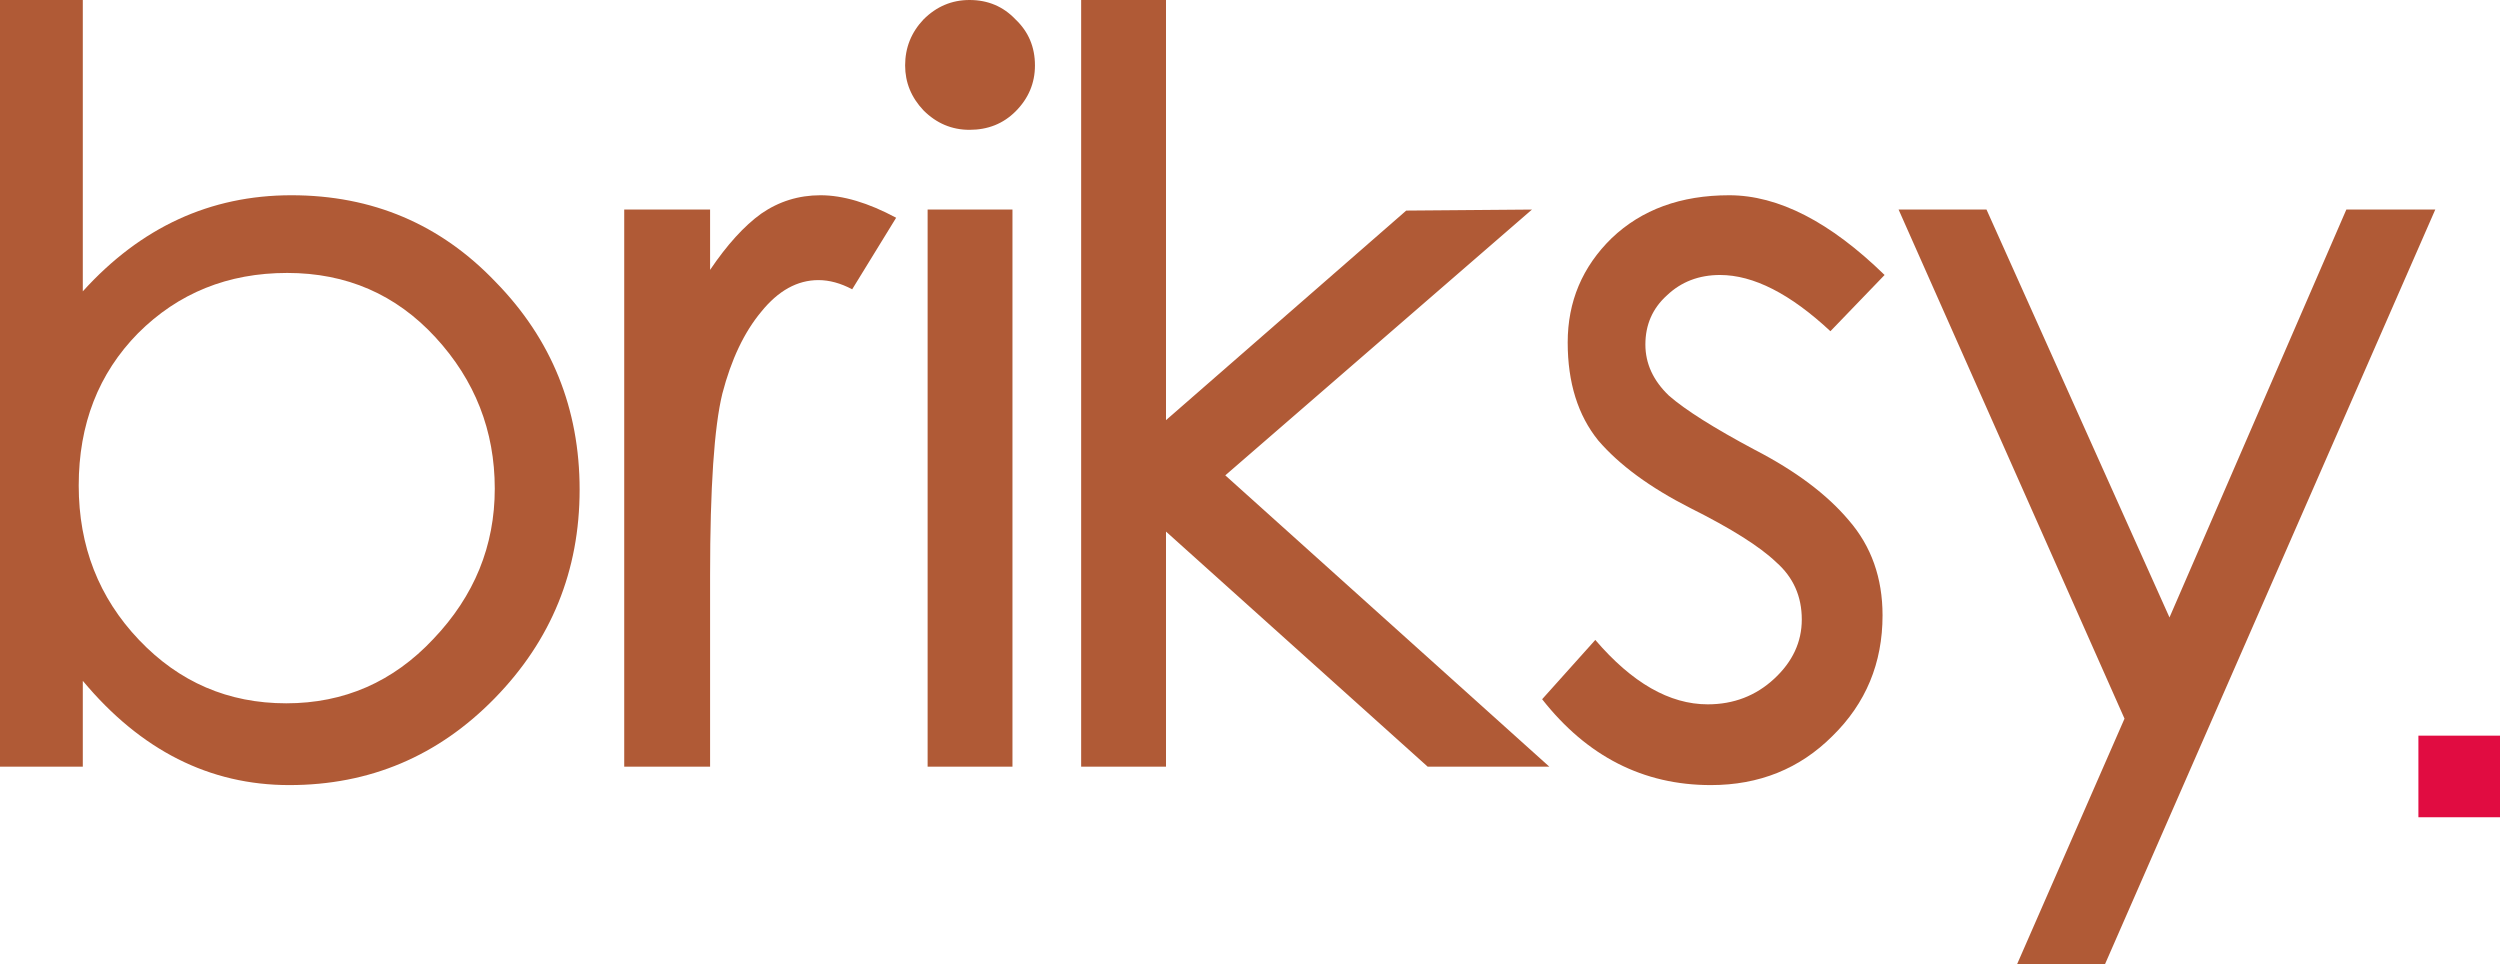
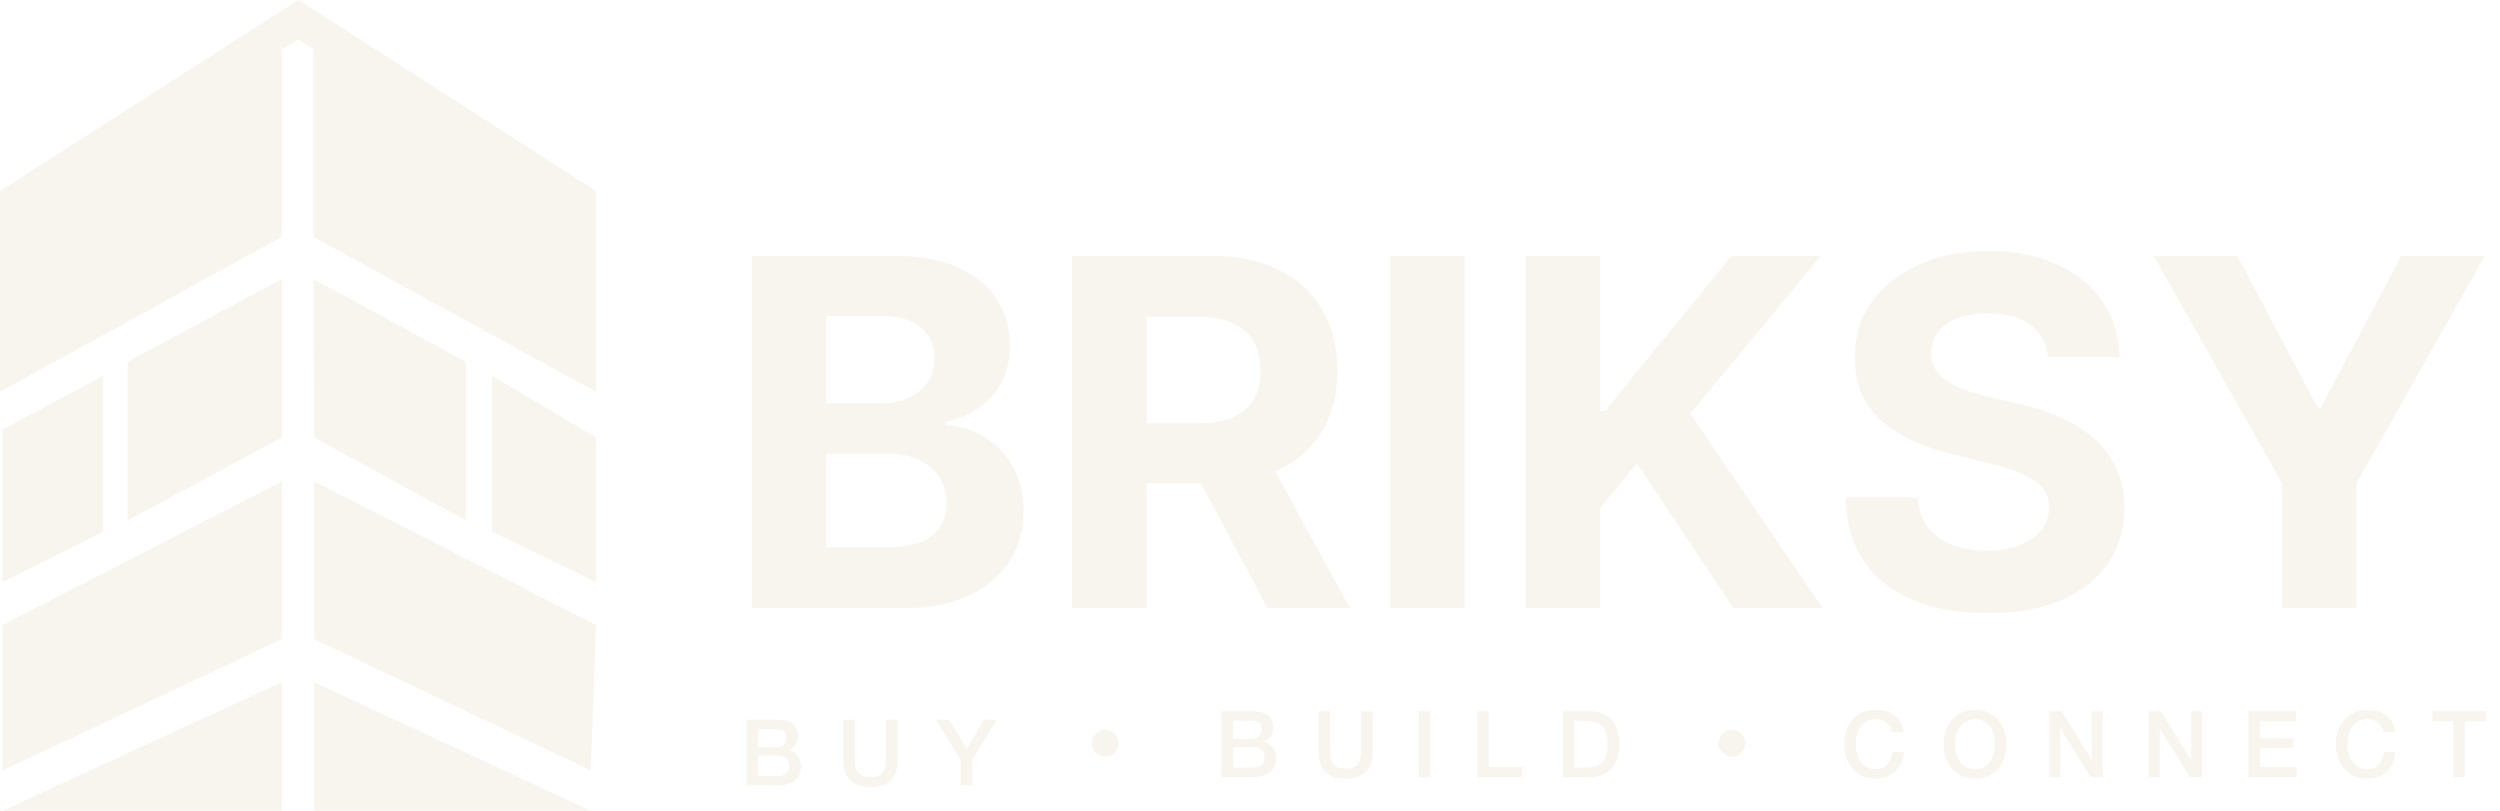
- <svg xmlns="http://www.w3.org/2000/svg" width="573" height="221" viewBox="0 0 573 221" fill="none">
-   <path d="M558.165 48.033L482.486 220.946H462.336L486.938 164.714L435.157 48.033H455.307L497.247 141.519L537.781 48.033H558.165Z" fill="#B05A36" />
-   <path d="M431.949 63.027L419.531 75.914C410.315 67.323 401.88 63.027 394.226 63.027C389.384 63.027 385.323 64.589 382.043 67.713C378.762 70.681 377.122 74.43 377.122 78.96C377.122 83.333 378.919 87.238 382.511 90.675C386.26 93.955 392.82 98.094 402.192 103.093C411.565 107.935 418.75 113.324 423.748 119.259C428.903 125.195 431.48 132.458 431.48 141.049C431.48 151.983 427.653 161.199 419.999 168.697C412.502 176.194 403.208 179.943 392.118 179.943C376.654 179.943 363.767 173.383 353.458 160.262L365.642 146.673C374.076 156.513 382.667 161.434 391.415 161.434C397.35 161.434 402.427 159.481 406.644 155.576C410.862 151.671 412.97 147.141 412.97 141.987C412.97 136.676 411.018 132.302 407.113 128.866C403.364 125.273 396.804 121.134 387.432 116.448C378.216 111.762 371.187 106.607 366.345 100.984C361.659 95.205 359.316 87.707 359.316 78.491C359.316 69.119 362.674 61.153 369.39 54.593C376.263 48.032 385.245 44.752 396.335 44.752C407.581 44.752 419.453 50.844 431.949 63.027Z" fill="#B05A36" />
-   <path d="M355.109 175.725H327.228L267.247 121.836V175.725H247.8V0H267.247V96.297L322.307 48.266L351.126 48.032L280.836 108.95L355.109 175.725Z" fill="#B05A36" />
-   <path d="M222.216 0C226.433 0 229.948 1.484 232.76 4.452C235.727 7.263 237.211 10.778 237.211 14.995C237.211 19.056 235.727 22.571 232.76 25.539C229.948 28.35 226.433 29.756 222.216 29.756C218.155 29.756 214.64 28.272 211.672 25.304C208.861 22.337 207.455 18.9 207.455 14.995C207.455 10.934 208.861 7.42 211.672 4.452C214.64 1.484 218.155 0 222.216 0ZM232.057 175.725H212.61V48.032H232.057V175.725Z" fill="#B05A36" />
-   <path d="M205.396 49.907L195.321 66.308C192.666 64.902 190.089 64.199 187.589 64.199C182.747 64.199 178.374 66.62 174.469 71.462C170.564 76.148 167.596 82.396 165.565 90.206C163.691 97.86 162.753 111.762 162.753 131.912V175.726H143.072V48.032H162.753V61.856C166.658 56.077 170.564 51.781 174.469 48.969C178.53 46.158 183.06 44.752 188.058 44.752C193.213 44.752 198.992 46.47 205.396 49.907Z" fill="#B05A36" />
-   <path d="M18.978 66.776C32.255 52.093 48.188 44.751 66.776 44.751C85.363 44.751 100.983 51.39 113.636 64.667C126.444 77.788 132.848 93.642 132.848 112.23C132.848 130.818 126.366 146.75 113.401 160.027C100.437 173.304 84.739 179.943 66.307 179.943C48.032 179.943 32.255 171.977 18.978 156.044V175.725H0V0H18.978V66.776ZM65.604 161.199C78.881 161.199 90.128 156.278 99.343 146.438C108.715 136.597 113.401 125.116 113.401 111.996C113.401 98.719 108.872 87.16 99.812 77.319C90.752 67.478 79.428 62.558 65.838 62.558C52.249 62.558 40.846 67.166 31.631 76.382C22.571 85.598 18.041 97.235 18.041 111.293C18.041 125.195 22.649 136.988 31.865 146.672C41.081 156.356 52.327 161.199 65.604 161.199Z" fill="#B05A36" />
-   <rect x="554.299" y="168.612" width="18.702" height="18.702" fill="#E10C41" />
+ <svg xmlns="http://www.w3.org/2000/svg" width="148" height="48" viewBox="0 0 148 48" fill="none">
+   <path d="M16.677 40.391L0.156 48H16.677V40.391Z" fill="#F8F4EE" />
+   <path d="M18.606 40.391V48H34.971L18.606 40.391Z" fill="#F8F4EE" />
+   <path d="M0.156 37.003V45.603L16.677 37.837V28.508L0.156 37.003Z" fill="#F8F4EE" />
+   <path d="M6.098 31.479L0.156 34.45V25.433L6.098 22.254V31.479Z" fill="#F8F4EE" />
+   <path d="M7.557 30.801V21.42L16.677 16.521V25.902L7.557 30.801Z" fill="#F8F4EE" />
+   <path d="M16.677 14.02L0 23.192V11.309L17.671 0L35.283 11.309V23.192L18.554 14.02V2.919L17.671 2.345L16.677 2.919V14.02Z" fill="#F8F4EE" />
+   <path d="M27.57 21.42L18.554 16.521L18.606 25.902L27.57 30.801V21.42Z" fill="#F8F4EE" />
+   <path d="M29.134 31.479V22.254L35.283 25.902V34.45L29.134 31.479Z" fill="#F8F4EE" />
+   <path d="M18.606 37.837V28.508L35.283 37.003L34.971 45.603L18.606 37.837Z" fill="#F8F4EE" />
+   <path d="M44.501 36.002V15.143H52.853C54.387 15.143 55.667 15.37 56.693 15.825C57.718 16.28 58.489 16.912 59.005 17.72C59.521 18.521 59.779 19.445 59.779 20.49C59.779 21.305 59.616 22.021 59.29 22.639C58.964 23.25 58.516 23.753 57.946 24.147C57.382 24.534 56.737 24.809 56.01 24.972V25.175C56.805 25.209 57.548 25.433 58.241 25.848C58.94 26.262 59.507 26.842 59.942 27.589C60.376 28.329 60.594 29.212 60.594 30.238C60.594 31.344 60.319 32.332 59.769 33.201C59.225 34.064 58.421 34.746 57.355 35.249C56.289 35.751 54.975 36.002 53.413 36.002H44.501ZM48.911 32.397H52.507C53.736 32.397 54.632 32.163 55.196 31.694C55.759 31.219 56.041 30.587 56.041 29.799C56.041 29.222 55.902 28.713 55.623 28.272C55.345 27.83 54.948 27.484 54.432 27.233C53.922 26.982 53.315 26.856 52.608 26.856H48.911V32.397ZM48.911 23.872H52.181C52.785 23.872 53.321 23.767 53.79 23.556C54.265 23.339 54.639 23.033 54.91 22.639C55.189 22.245 55.328 21.774 55.328 21.224C55.328 20.47 55.06 19.862 54.523 19.4C53.994 18.939 53.24 18.708 52.262 18.708H48.911V23.872ZM63.463 36.002V15.143H71.693C73.268 15.143 74.613 15.425 75.726 15.988C76.847 16.545 77.699 17.336 78.283 18.361C78.874 19.38 79.169 20.578 79.169 21.957C79.169 23.342 78.87 24.534 78.273 25.532C77.675 26.523 76.809 27.284 75.675 27.813C74.548 28.343 73.183 28.608 71.581 28.608H66.071V25.063H70.868C71.71 25.063 72.409 24.948 72.966 24.717C73.523 24.486 73.937 24.14 74.209 23.678C74.487 23.216 74.626 22.643 74.626 21.957C74.626 21.264 74.487 20.68 74.209 20.205C73.937 19.73 73.519 19.37 72.956 19.125C72.399 18.874 71.696 18.749 70.848 18.749H67.874V36.002H63.463ZM74.728 26.51L79.912 36.002H75.044L69.972 26.51H74.728ZM86.696 15.143V36.002H82.286V15.143H86.696ZM90.324 36.002V15.143H94.734V24.34H95.009L102.516 15.143H107.802L100.061 24.483L107.894 36.002H102.618L96.904 27.426L94.734 30.075V36.002H90.324ZM121.247 21.142C121.165 20.32 120.815 19.682 120.197 19.227C119.58 18.772 118.741 18.545 117.682 18.545C116.962 18.545 116.354 18.647 115.859 18.85C115.363 19.047 114.983 19.322 114.718 19.675C114.46 20.029 114.331 20.429 114.331 20.877C114.317 21.251 114.395 21.577 114.565 21.855C114.742 22.134 114.983 22.375 115.288 22.578C115.594 22.775 115.947 22.948 116.347 23.098C116.748 23.24 117.176 23.363 117.631 23.464L119.505 23.913C120.415 24.116 121.25 24.388 122.01 24.727C122.771 25.067 123.43 25.484 123.986 25.98C124.543 26.476 124.974 27.06 125.28 27.732C125.592 28.404 125.752 29.175 125.759 30.044C125.752 31.32 125.426 32.427 124.781 33.364C124.143 34.295 123.219 35.018 122.01 35.534C120.809 36.043 119.359 36.298 117.661 36.298C115.977 36.298 114.511 36.04 113.261 35.524C112.019 35.008 111.048 34.244 110.348 33.232C109.656 32.213 109.292 30.954 109.259 29.453H113.526C113.574 30.153 113.774 30.737 114.127 31.205C114.487 31.667 114.966 32.017 115.563 32.254C116.167 32.485 116.85 32.6 117.61 32.6C118.357 32.6 119.006 32.492 119.556 32.275C120.113 32.057 120.544 31.755 120.849 31.368C121.155 30.981 121.308 30.536 121.308 30.034C121.308 29.565 121.168 29.171 120.89 28.852C120.618 28.533 120.218 28.262 119.688 28.038C119.165 27.813 118.524 27.61 117.763 27.426L115.492 26.856C113.733 26.428 112.345 25.759 111.326 24.849C110.308 23.94 109.802 22.714 109.809 21.173C109.802 19.91 110.138 18.806 110.817 17.863C111.503 16.919 112.443 16.182 113.638 15.652C114.833 15.123 116.191 14.858 117.712 14.858C119.26 14.858 120.612 15.123 121.766 15.652C122.927 16.182 123.83 16.919 124.475 17.863C125.12 18.806 125.453 19.899 125.473 21.142H121.247ZM127.503 15.143H132.443L137.199 24.126H137.403L142.159 15.143H147.099L139.491 28.628V36.002H135.111V28.628L127.503 15.143Z" fill="#F8F4EE" />
+   <path d="M44.873 44.239H45.985C46.148 44.239 46.285 44.194 46.394 44.103C46.502 44.008 46.557 43.874 46.557 43.699C46.557 43.503 46.508 43.365 46.41 43.285C46.312 43.205 46.17 43.165 45.985 43.165H44.873V44.239ZM44.191 42.609H46.083C46.432 42.609 46.712 42.689 46.922 42.849C47.133 43.009 47.238 43.251 47.238 43.574C47.238 43.77 47.189 43.939 47.091 44.081C46.997 44.219 46.861 44.326 46.682 44.403V44.413C46.922 44.464 47.104 44.579 47.227 44.757C47.351 44.931 47.413 45.151 47.413 45.416C47.413 45.569 47.386 45.712 47.331 45.847C47.276 45.978 47.191 46.092 47.075 46.19C46.959 46.285 46.81 46.361 46.628 46.419C46.446 46.474 46.23 46.501 45.979 46.501H44.191V42.609ZM44.873 45.945H46.077C46.285 45.945 46.444 45.892 46.557 45.787C46.673 45.678 46.731 45.525 46.731 45.329C46.731 45.137 46.673 44.989 46.557 44.888C46.444 44.782 46.285 44.73 46.077 44.73H44.873V45.945ZM49.932 42.609H50.614V44.877C50.614 45.008 50.619 45.14 50.63 45.275C50.645 45.409 50.681 45.531 50.739 45.64C50.801 45.745 50.892 45.833 51.012 45.901C51.135 45.971 51.308 46.005 51.529 46.005C51.751 46.005 51.922 45.971 52.042 45.901C52.166 45.833 52.256 45.745 52.315 45.64C52.376 45.531 52.413 45.409 52.423 45.275C52.438 45.14 52.445 45.008 52.445 44.877V42.609H53.127V45.1C53.127 45.351 53.089 45.569 53.012 45.754C52.936 45.94 52.827 46.096 52.685 46.223C52.547 46.347 52.38 46.439 52.184 46.501C51.987 46.563 51.769 46.594 51.529 46.594C51.29 46.594 51.072 46.563 50.875 46.501C50.679 46.439 50.51 46.347 50.368 46.223C50.23 46.096 50.123 45.94 50.047 45.754C49.971 45.569 49.932 45.351 49.932 45.1V42.609ZM56.87 44.975L55.41 42.609H56.2L57.23 44.353L58.244 42.609H59.007L57.552 44.975V46.501H56.87V44.975Z" fill="#F8F4EE" />
+   <circle cx="65.427" cy="44.001" r="0.794" fill="#F8F4EE" />
+   <path d="M73.004 43.739H74.116C74.28 43.739 74.416 43.694 74.525 43.603C74.634 43.508 74.689 43.374 74.689 43.199C74.689 43.003 74.64 42.865 74.541 42.785C74.443 42.705 74.302 42.665 74.116 42.665H73.004V43.739ZM72.323 42.109H74.215C74.563 42.109 74.843 42.189 75.054 42.349C75.265 42.509 75.37 42.751 75.37 43.074C75.37 43.27 75.321 43.439 75.223 43.581C75.128 43.719 74.992 43.826 74.814 43.903V43.913C75.054 43.964 75.236 44.079 75.359 44.257C75.483 44.431 75.544 44.651 75.544 44.916C75.544 45.069 75.517 45.212 75.463 45.347C75.408 45.478 75.323 45.592 75.207 45.69C75.09 45.785 74.941 45.861 74.76 45.919C74.578 45.974 74.362 46.001 74.111 46.001H72.323V42.109ZM73.004 45.445H74.209C74.416 45.445 74.576 45.392 74.689 45.287C74.805 45.178 74.863 45.025 74.863 44.829C74.863 44.637 74.805 44.489 74.689 44.388C74.576 44.282 74.416 44.23 74.209 44.23H73.004V45.445ZM78.064 42.109H78.746V44.377C78.746 44.508 78.751 44.64 78.762 44.775C78.776 44.909 78.813 45.031 78.871 45.14C78.933 45.245 79.023 45.333 79.143 45.401C79.267 45.471 79.44 45.505 79.661 45.505C79.883 45.505 80.054 45.471 80.174 45.401C80.297 45.333 80.388 45.245 80.446 45.14C80.508 45.031 80.544 44.909 80.555 44.775C80.57 44.64 80.577 44.508 80.577 44.377V42.109H81.258V44.6C81.258 44.851 81.22 45.069 81.144 45.254C81.067 45.44 80.959 45.596 80.817 45.723C80.679 45.847 80.512 45.939 80.315 46.001C80.119 46.063 79.901 46.094 79.661 46.094C79.421 46.094 79.203 46.063 79.007 46.001C78.811 45.939 78.642 45.847 78.5 45.723C78.362 45.596 78.255 45.44 78.179 45.254C78.102 45.069 78.064 44.851 78.064 44.6V42.109ZM83.988 42.109H84.67V46.001H83.988V42.109ZM87.452 42.109H88.133V45.412H90.112V46.001H87.452V42.109ZM92.529 42.109H94.142C94.44 42.109 94.698 42.16 94.916 42.262C95.134 42.364 95.312 42.504 95.45 42.681C95.588 42.856 95.69 43.061 95.756 43.297C95.825 43.534 95.859 43.786 95.859 44.055C95.859 44.324 95.825 44.577 95.756 44.813C95.69 45.049 95.588 45.256 95.45 45.434C95.312 45.609 95.134 45.747 94.916 45.849C94.698 45.95 94.44 46.001 94.142 46.001H92.529V42.109ZM93.21 45.445H93.881C94.146 45.445 94.362 45.411 94.529 45.342C94.7 45.269 94.833 45.171 94.927 45.047C95.025 44.92 95.091 44.773 95.123 44.606C95.16 44.435 95.178 44.251 95.178 44.055C95.178 43.859 95.16 43.677 95.123 43.51C95.091 43.339 95.025 43.192 94.927 43.069C94.833 42.941 94.7 42.843 94.529 42.774C94.362 42.702 94.146 42.665 93.881 42.665H93.21V45.445Z" fill="#F8F4EE" />
+   <circle cx="102.529" cy="44.001" r="0.794" fill="#F8F4EE" />
+   <path d="M112.011 43.346C111.982 43.234 111.942 43.13 111.891 43.036C111.84 42.941 111.775 42.86 111.695 42.791C111.615 42.721 111.52 42.669 111.411 42.633C111.306 42.593 111.182 42.572 111.041 42.572C110.834 42.572 110.654 42.614 110.501 42.698C110.352 42.782 110.23 42.894 110.136 43.036C110.041 43.174 109.971 43.332 109.923 43.51C109.88 43.688 109.858 43.87 109.858 44.055C109.858 44.24 109.88 44.422 109.923 44.6C109.971 44.778 110.041 44.938 110.136 45.08C110.23 45.218 110.352 45.329 110.501 45.412C110.654 45.496 110.834 45.538 111.041 45.538C111.193 45.538 111.328 45.512 111.444 45.462C111.56 45.407 111.66 45.334 111.744 45.243C111.827 45.149 111.893 45.04 111.94 44.916C111.987 44.793 112.018 44.66 112.033 44.519H112.698C112.683 44.751 112.632 44.964 112.545 45.156C112.462 45.349 112.347 45.516 112.202 45.658C112.056 45.796 111.886 45.903 111.689 45.979C111.493 46.056 111.277 46.094 111.041 46.094C110.75 46.094 110.488 46.041 110.256 45.936C110.027 45.827 109.832 45.679 109.673 45.494C109.513 45.309 109.389 45.093 109.302 44.846C109.218 44.598 109.177 44.335 109.177 44.055C109.177 43.779 109.218 43.517 109.302 43.27C109.389 43.023 109.513 42.807 109.673 42.622C109.832 42.436 110.027 42.289 110.256 42.18C110.488 42.071 110.75 42.017 111.041 42.017C111.259 42.017 111.464 42.047 111.657 42.109C111.849 42.167 112.018 42.255 112.164 42.371C112.313 42.483 112.433 42.622 112.523 42.785C112.614 42.949 112.671 43.136 112.692 43.346H112.011ZM116.921 42.572C116.714 42.572 116.534 42.614 116.382 42.698C116.233 42.782 116.111 42.894 116.016 43.036C115.922 43.174 115.851 43.332 115.804 43.51C115.76 43.688 115.738 43.87 115.738 44.055C115.738 44.24 115.76 44.422 115.804 44.6C115.851 44.778 115.922 44.938 116.016 45.08C116.111 45.218 116.233 45.329 116.382 45.412C116.534 45.496 116.714 45.538 116.921 45.538C117.128 45.538 117.306 45.496 117.455 45.412C117.608 45.329 117.732 45.218 117.826 45.08C117.921 44.938 117.99 44.778 118.033 44.6C118.08 44.422 118.104 44.24 118.104 44.055C118.104 43.87 118.08 43.688 118.033 43.51C117.99 43.332 117.921 43.174 117.826 43.036C117.732 42.894 117.608 42.782 117.455 42.698C117.306 42.614 117.128 42.572 116.921 42.572ZM116.921 42.017C117.212 42.017 117.472 42.071 117.701 42.18C117.933 42.289 118.13 42.436 118.289 42.622C118.449 42.807 118.571 43.023 118.655 43.27C118.742 43.517 118.785 43.779 118.785 44.055C118.785 44.335 118.742 44.598 118.655 44.846C118.571 45.093 118.449 45.309 118.289 45.494C118.13 45.679 117.933 45.827 117.701 45.936C117.472 46.041 117.212 46.094 116.921 46.094C116.631 46.094 116.369 46.041 116.136 45.936C115.907 45.827 115.713 45.679 115.553 45.494C115.393 45.309 115.27 45.093 115.182 44.846C115.099 44.598 115.057 44.335 115.057 44.055C115.057 43.779 115.099 43.517 115.182 43.27C115.27 43.023 115.393 42.807 115.553 42.622C115.713 42.436 115.907 42.289 116.136 42.18C116.369 42.071 116.631 42.017 116.921 42.017ZM121.325 42.109H122.045L123.822 44.976H123.832V42.109H124.481V46.001H123.762L121.99 43.139H121.974V46.001H121.325V42.109ZM127.206 42.109H127.925L129.702 44.976H129.713V42.109H130.362V46.001H129.642L127.871 43.139H127.854V46.001H127.206V42.109ZM133.113 42.109H135.915V42.698H133.795V43.717H135.757V44.273H133.795V45.412H135.953V46.001H133.113V42.109ZM141.121 43.346C141.092 43.234 141.052 43.13 141.001 43.036C140.95 42.941 140.884 42.86 140.805 42.791C140.725 42.721 140.63 42.669 140.521 42.633C140.416 42.593 140.292 42.572 140.15 42.572C139.943 42.572 139.763 42.614 139.611 42.698C139.462 42.782 139.34 42.894 139.246 43.036C139.151 43.174 139.08 43.332 139.033 43.51C138.989 43.688 138.968 43.87 138.968 44.055C138.968 44.24 138.989 44.422 139.033 44.6C139.08 44.778 139.151 44.938 139.246 45.08C139.34 45.218 139.462 45.329 139.611 45.412C139.763 45.496 139.943 45.538 140.15 45.538C140.303 45.538 140.438 45.512 140.554 45.462C140.67 45.407 140.77 45.334 140.854 45.243C140.937 45.149 141.003 45.04 141.05 44.916C141.097 44.793 141.128 44.66 141.142 44.519H141.808C141.793 44.751 141.742 44.964 141.655 45.156C141.571 45.349 141.457 45.516 141.311 45.658C141.166 45.796 140.995 45.903 140.799 45.979C140.603 46.056 140.387 46.094 140.15 46.094C139.86 46.094 139.598 46.041 139.366 45.936C139.137 45.827 138.942 45.679 138.782 45.494C138.622 45.309 138.499 45.093 138.412 44.846C138.328 44.598 138.286 44.335 138.286 44.055C138.286 43.779 138.328 43.517 138.412 43.27C138.499 43.023 138.622 42.807 138.782 42.622C138.942 42.436 139.137 42.289 139.366 42.18C139.598 42.071 139.86 42.017 140.15 42.017C140.368 42.017 140.574 42.047 140.766 42.109C140.959 42.167 141.128 42.255 141.273 42.371C141.422 42.483 141.542 42.622 141.633 42.785C141.724 42.949 141.78 43.136 141.802 43.346H141.121ZM144.003 42.109H147.154V42.698H145.916V46.001H145.235V42.698H144.003V42.109Z" fill="#F8F4EE" />
</svg>
